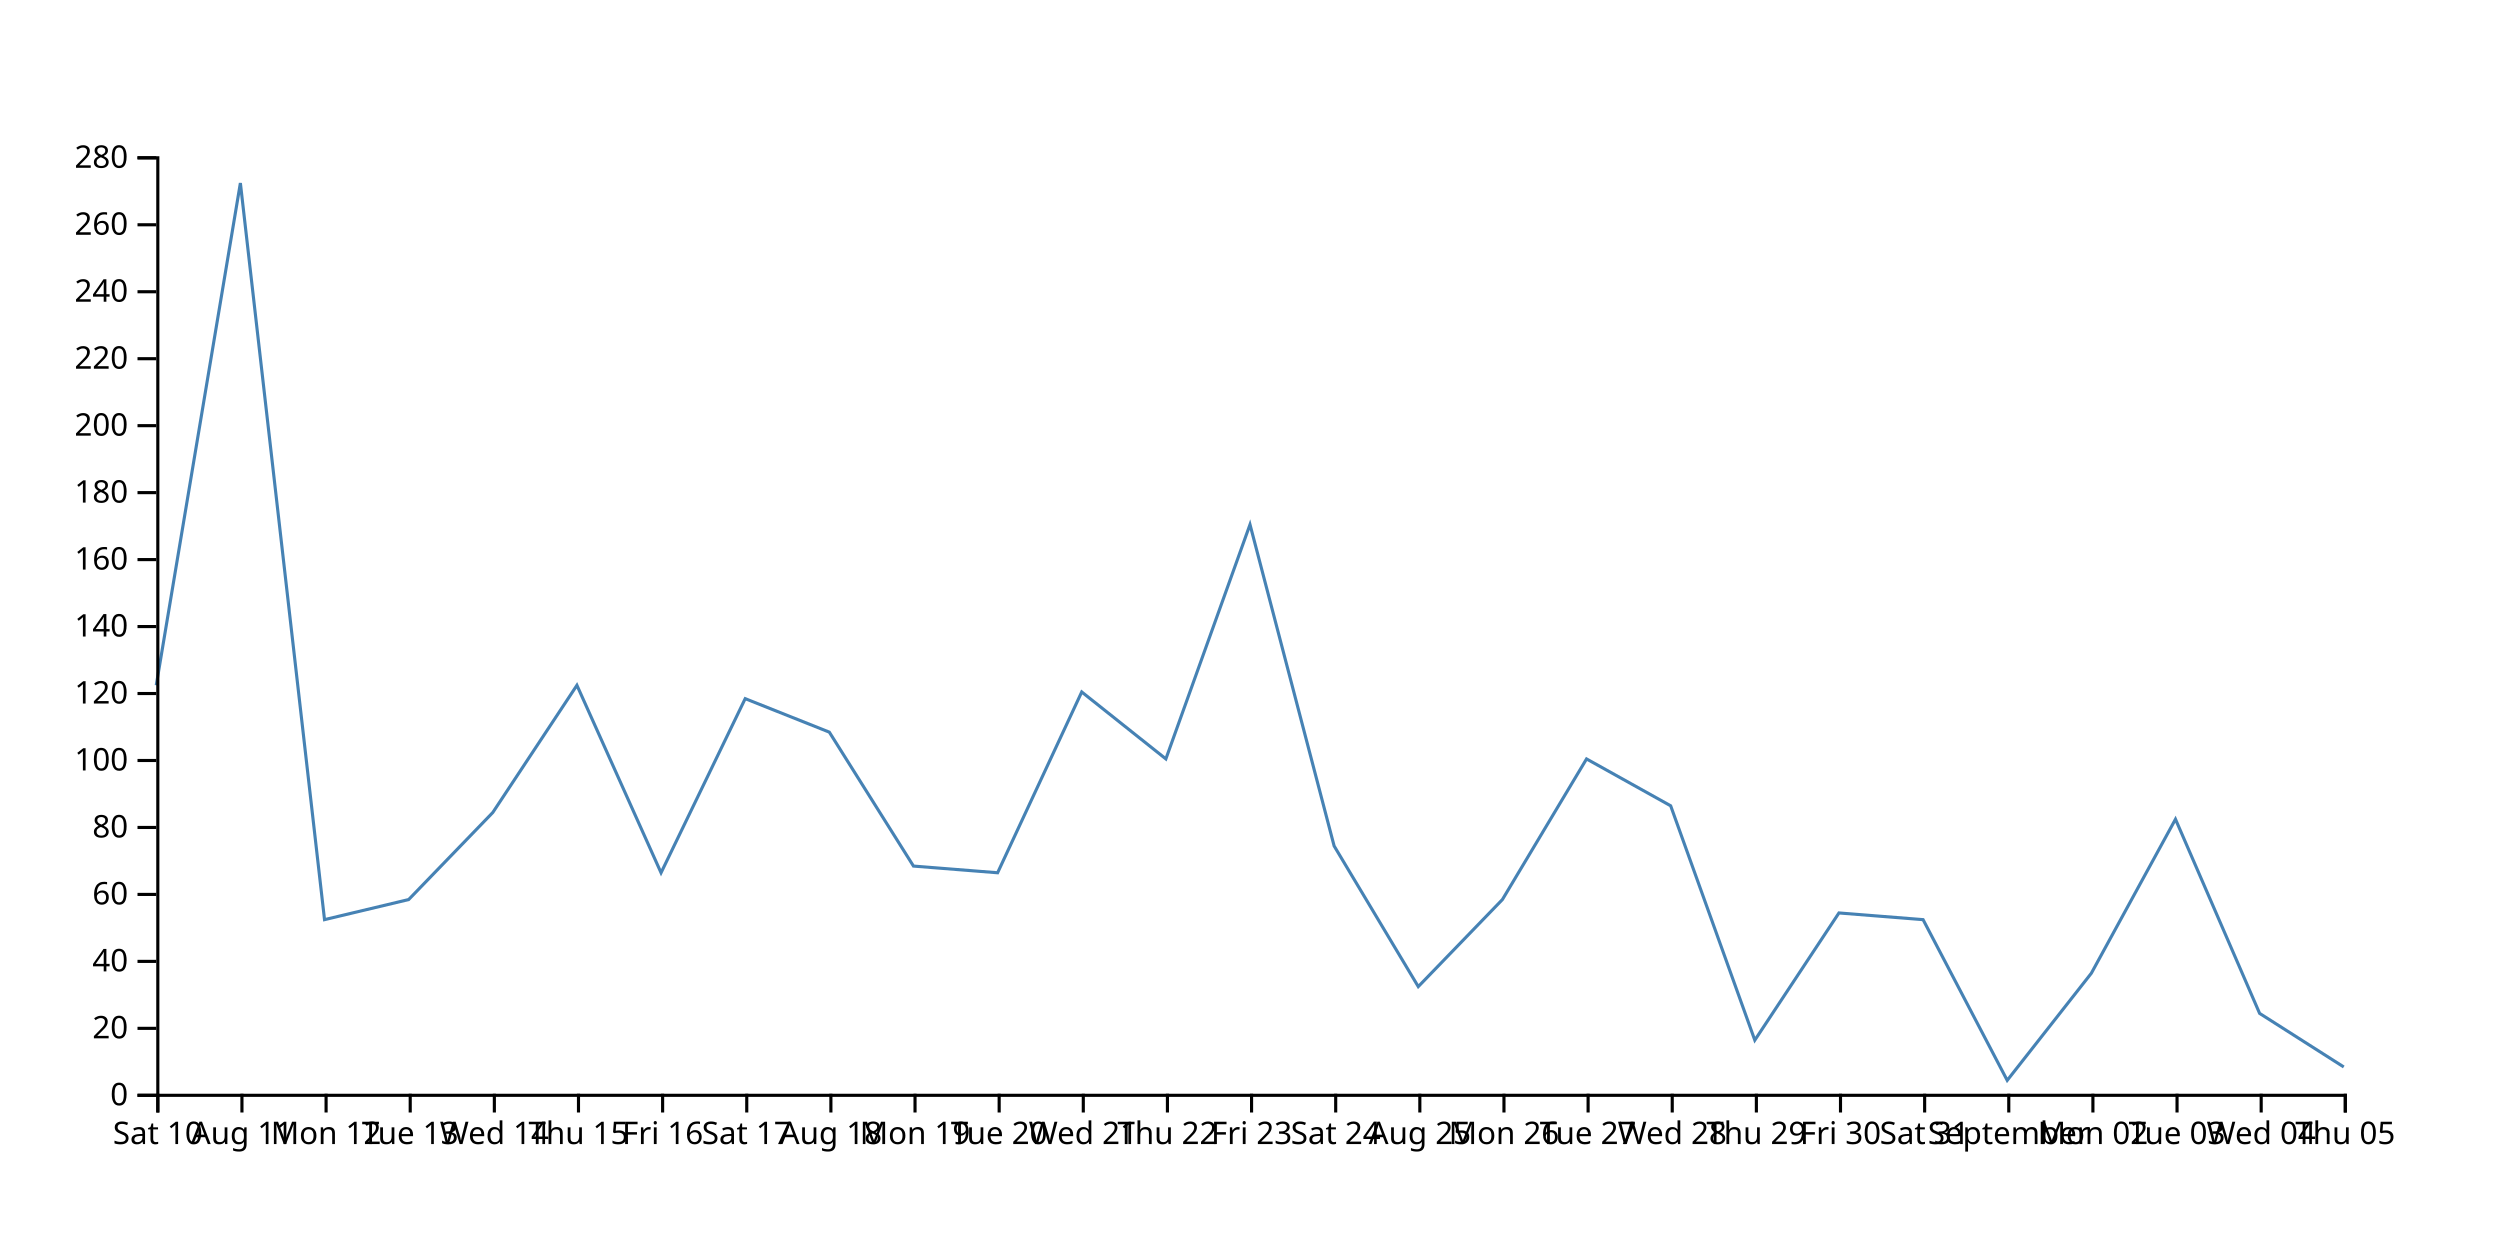
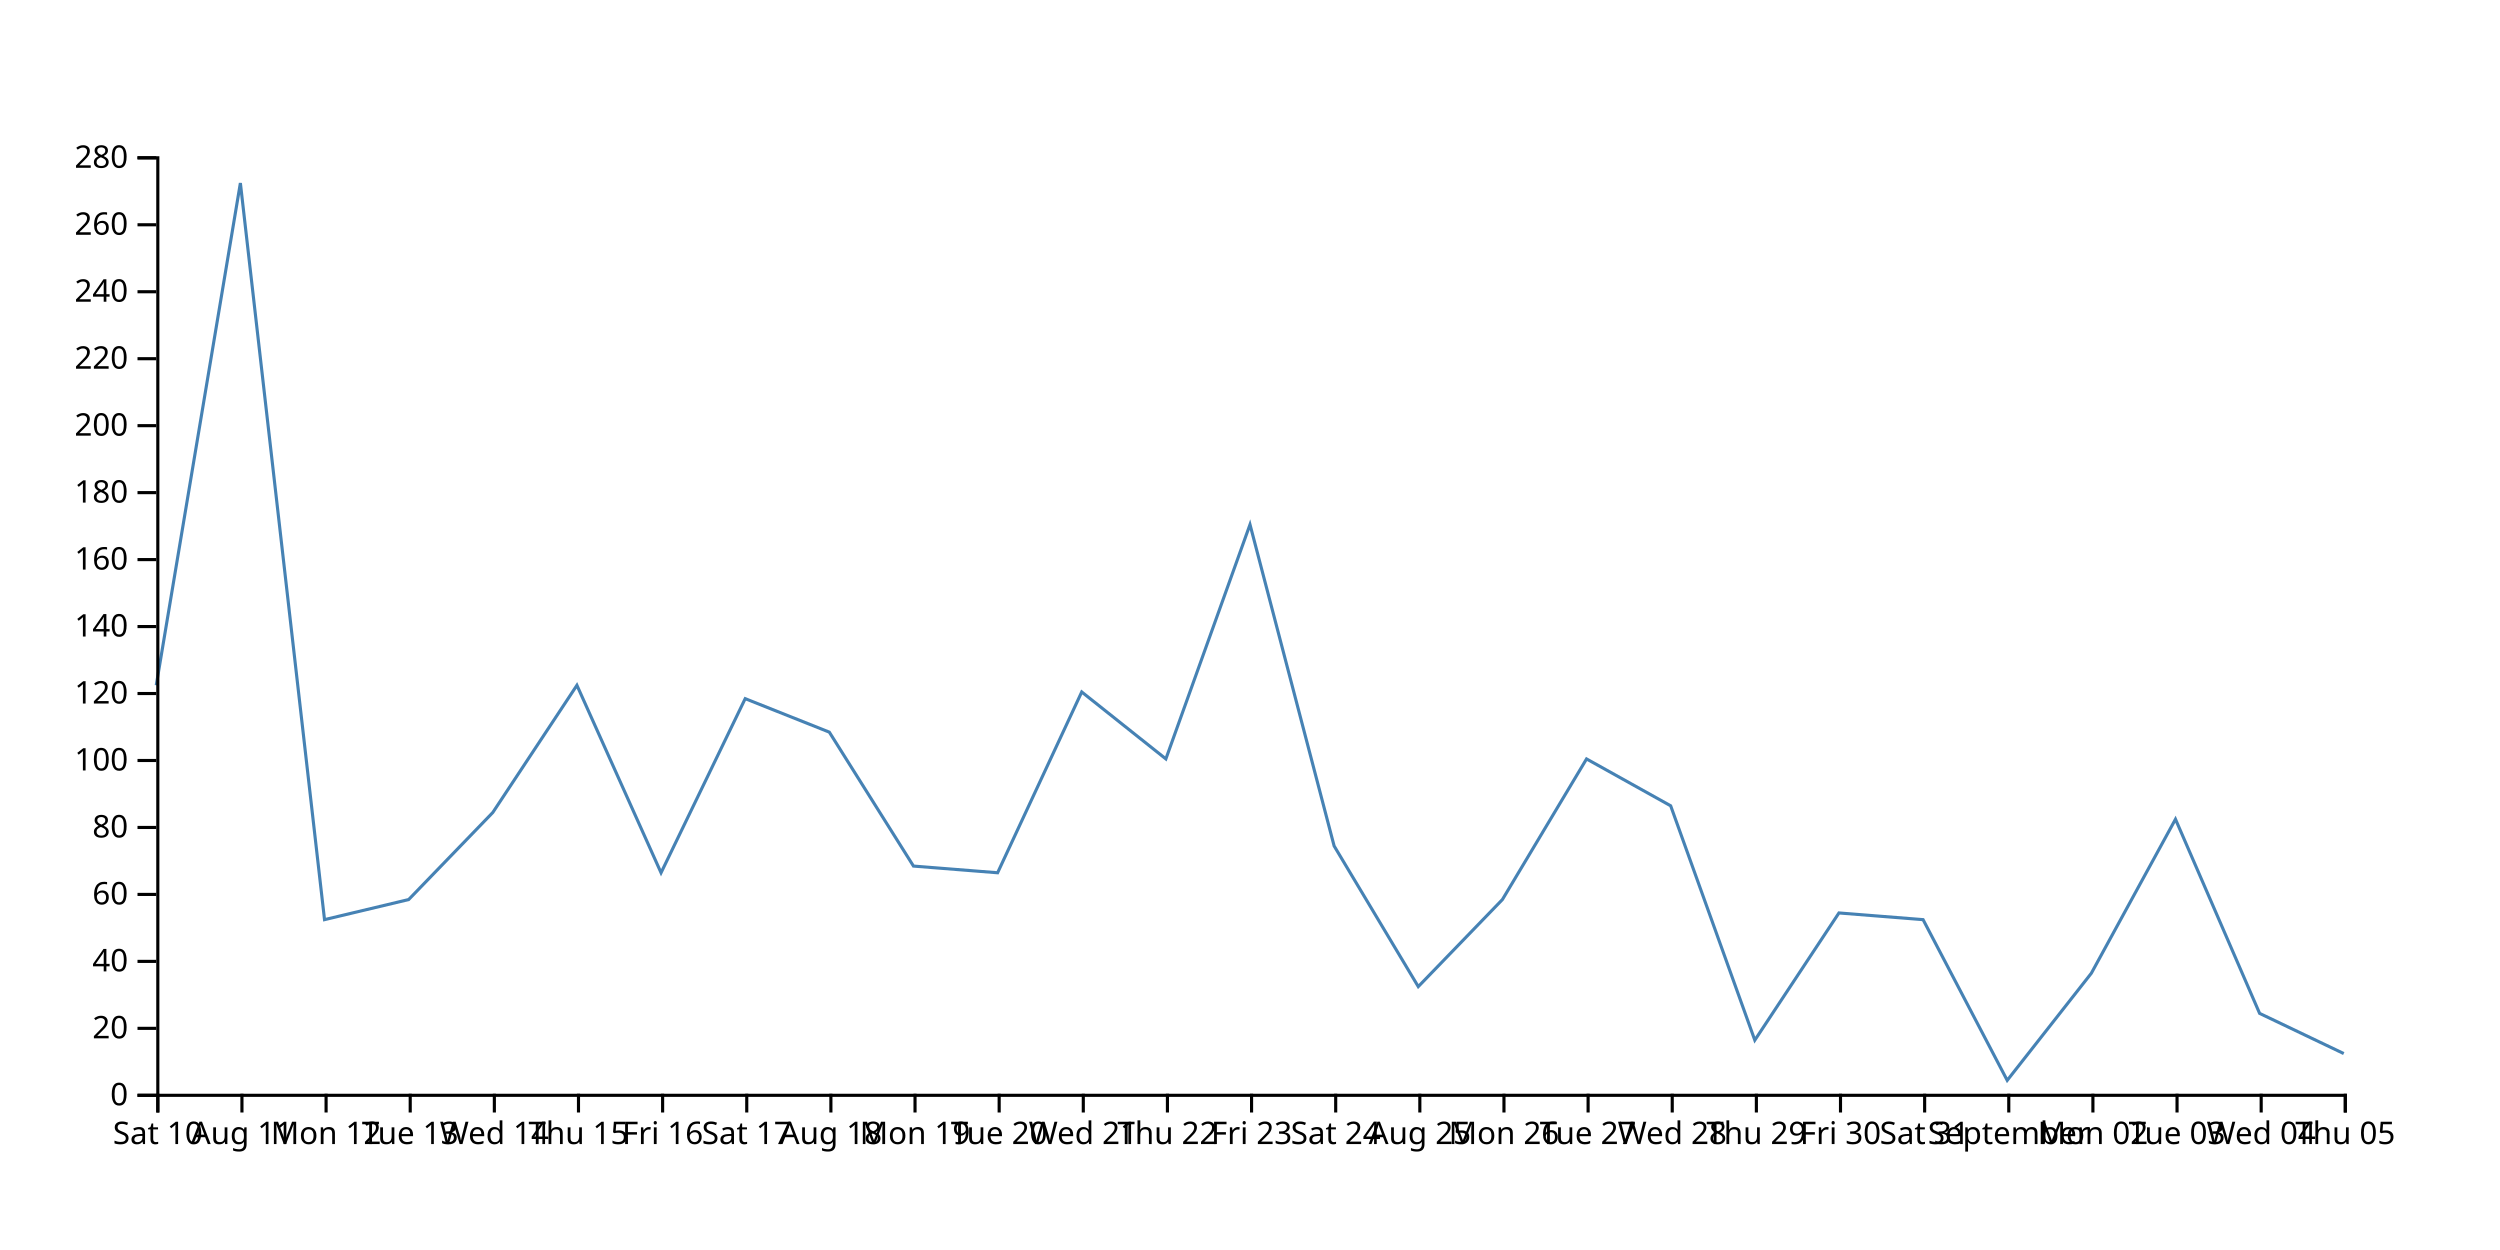
<svg xmlns="http://www.w3.org/2000/svg" width="800" height="400">
-   <path d="M750,341.429L723.077,324.286L696.154,262.143L669.231,311.429L642.308,345.714L615.385,294.286L588.462,292.143L561.538,332.857L534.615,257.857L507.692,242.857L480.769,287.857L453.846,315.714L426.923,270.714L400,167.857L373.077,242.857L346.154,221.429L319.231,279.286L292.308,277.143L265.385,234.286L238.462,223.571L211.538,279.286L184.615,219.286L157.692,260L130.769,287.857L103.846,294.286L76.923,58.571L50,219.286" fill="none" stroke="steelblue" />
+   <path d="M750,337.143L723.077,324.286L696.154,262.143L669.231,311.429L642.308,345.714L615.385,294.286L588.462,292.143L561.538,332.857L534.615,257.857L507.692,242.857L480.769,287.857L453.846,315.714L426.923,270.714L400,167.857L373.077,242.857L346.154,221.429L319.231,279.286L292.308,277.143L265.385,234.286L238.462,223.571L211.538,279.286L184.615,219.286L157.692,260L130.769,287.857L103.846,294.286L76.923,58.571L50,219.286" fill="none" stroke="steelblue" />
  <g transform="translate(0,350)" fill="none" font-size="10" font-family="sans-serif" text-anchor="middle">
    <path class="domain" stroke="currentColor" d="M50.5,6V0.5H750.5V6" />
    <g class="tick" opacity="1" transform="translate(50.5,0)">
      <line stroke="currentColor" y2="6" />
      <text fill="currentColor" y="9" dy="0.71em">Sat 10</text>
    </g>
    <g class="tick" opacity="1" transform="translate(77.42308,0)">
      <line stroke="currentColor" y2="6" />
      <text fill="currentColor" y="9" dy="0.71em">Aug 11</text>
    </g>
    <g class="tick" opacity="1" transform="translate(104.3462,0)">
      <line stroke="currentColor" y2="6" />
      <text fill="currentColor" y="9" dy="0.71em">Mon 12</text>
    </g>
    <g class="tick" opacity="1" transform="translate(131.2692,0)">
      <line stroke="currentColor" y2="6" />
      <text fill="currentColor" y="9" dy="0.71em">Tue 13</text>
    </g>
    <g class="tick" opacity="1" transform="translate(158.1923,0)">
      <line stroke="currentColor" y2="6" />
      <text fill="currentColor" y="9" dy="0.71em">Wed 14</text>
    </g>
    <g class="tick" opacity="1" transform="translate(185.1154,0)">
      <line stroke="currentColor" y2="6" />
      <text fill="currentColor" y="9" dy="0.71em">Thu 15</text>
    </g>
    <g class="tick" opacity="1" transform="translate(212.0385,0)">
      <line stroke="currentColor" y2="6" />
      <text fill="currentColor" y="9" dy="0.71em">Fri 16</text>
    </g>
    <g class="tick" opacity="1" transform="translate(238.9615,0)">
      <line stroke="currentColor" y2="6" />
      <text fill="currentColor" y="9" dy="0.71em">Sat 17</text>
    </g>
    <g class="tick" opacity="1" transform="translate(265.8846,0)">
      <line stroke="currentColor" y2="6" />
      <text fill="currentColor" y="9" dy="0.71em">Aug 18</text>
    </g>
    <g class="tick" opacity="1" transform="translate(292.8077,0)">
      <line stroke="currentColor" y2="6" />
      <text fill="currentColor" y="9" dy="0.71em">Mon 19</text>
    </g>
    <g class="tick" opacity="1" transform="translate(319.7308,0)">
      <line stroke="currentColor" y2="6" />
      <text fill="currentColor" y="9" dy="0.71em">Tue 20</text>
    </g>
    <g class="tick" opacity="1" transform="translate(346.6538,0)">
      <line stroke="currentColor" y2="6" />
      <text fill="currentColor" y="9" dy="0.71em">Wed 21</text>
    </g>
    <g class="tick" opacity="1" transform="translate(373.5769,0)">
      <line stroke="currentColor" y2="6" />
      <text fill="currentColor" y="9" dy="0.71em">Thu 22</text>
    </g>
    <g class="tick" opacity="1" transform="translate(400.5,0)">
      <line stroke="currentColor" y2="6" />
      <text fill="currentColor" y="9" dy="0.71em">Fri 23</text>
    </g>
    <g class="tick" opacity="1" transform="translate(427.4231,0)">
      <line stroke="currentColor" y2="6" />
      <text fill="currentColor" y="9" dy="0.71em">Sat 24</text>
    </g>
    <g class="tick" opacity="1" transform="translate(454.3462,0)">
      <line stroke="currentColor" y2="6" />
      <text fill="currentColor" y="9" dy="0.71em">Aug 25</text>
    </g>
    <g class="tick" opacity="1" transform="translate(481.2692,0)">
      <line stroke="currentColor" y2="6" />
      <text fill="currentColor" y="9" dy="0.71em">Mon 26</text>
    </g>
    <g class="tick" opacity="1" transform="translate(508.1923,0)">
      <line stroke="currentColor" y2="6" />
      <text fill="currentColor" y="9" dy="0.71em">Tue 27</text>
    </g>
    <g class="tick" opacity="1" transform="translate(535.1154,0)">
      <line stroke="currentColor" y2="6" />
      <text fill="currentColor" y="9" dy="0.71em">Wed 28</text>
    </g>
    <g class="tick" opacity="1" transform="translate(562.0385,0)">
      <line stroke="currentColor" y2="6" />
      <text fill="currentColor" y="9" dy="0.71em">Thu 29</text>
    </g>
    <g class="tick" opacity="1" transform="translate(588.9615,0)">
      <line stroke="currentColor" y2="6" />
      <text fill="currentColor" y="9" dy="0.71em">Fri 30</text>
    </g>
    <g class="tick" opacity="1" transform="translate(615.8846,0)">
      <line stroke="currentColor" y2="6" />
      <text fill="currentColor" y="9" dy="0.71em">Sat 31</text>
    </g>
    <g class="tick" opacity="1" transform="translate(642.8077,0)">
      <line stroke="currentColor" y2="6" />
      <text fill="currentColor" y="9" dy="0.71em">September</text>
    </g>
    <g class="tick" opacity="1" transform="translate(669.7308,0)">
      <line stroke="currentColor" y2="6" />
      <text fill="currentColor" y="9" dy="0.71em">Mon 02</text>
    </g>
    <g class="tick" opacity="1" transform="translate(696.6538,0)">
      <line stroke="currentColor" y2="6" />
      <text fill="currentColor" y="9" dy="0.71em">Tue 03</text>
    </g>
    <g class="tick" opacity="1" transform="translate(723.5769,0)">
      <line stroke="currentColor" y2="6" />
      <text fill="currentColor" y="9" dy="0.71em">Wed 04</text>
    </g>
    <g class="tick" opacity="1" transform="translate(750.5,0)">
      <line stroke="currentColor" y2="6" />
      <text fill="currentColor" y="9" dy="0.71em">Thu 05</text>
    </g>
  </g>
  <g transform="translate(50,0)" fill="none" font-size="10" font-family="sans-serif" text-anchor="end">
    <path class="domain" stroke="currentColor" d="M-6,350.5H0.5V50.5H-6" />
    <g class="tick" opacity="1" transform="translate(0,350.5)">
      <line stroke="currentColor" x2="-6" />
      <text fill="currentColor" x="-9" dy="0.32em">0</text>
    </g>
    <g class="tick" opacity="1" transform="translate(0,329.0714)">
      <line stroke="currentColor" x2="-6" />
      <text fill="currentColor" x="-9" dy="0.32em">20</text>
    </g>
    <g class="tick" opacity="1" transform="translate(0,307.6429)">
      <line stroke="currentColor" x2="-6" />
      <text fill="currentColor" x="-9" dy="0.32em">40</text>
    </g>
    <g class="tick" opacity="1" transform="translate(0,286.2143)">
      <line stroke="currentColor" x2="-6" />
      <text fill="currentColor" x="-9" dy="0.32em">60</text>
    </g>
    <g class="tick" opacity="1" transform="translate(0,264.7857)">
      <line stroke="currentColor" x2="-6" />
      <text fill="currentColor" x="-9" dy="0.32em">80</text>
    </g>
    <g class="tick" opacity="1" transform="translate(0,243.3571)">
      <line stroke="currentColor" x2="-6" />
      <text fill="currentColor" x="-9" dy="0.32em">100</text>
    </g>
    <g class="tick" opacity="1" transform="translate(0,221.9286)">
      <line stroke="currentColor" x2="-6" />
      <text fill="currentColor" x="-9" dy="0.32em">120</text>
    </g>
    <g class="tick" opacity="1" transform="translate(0,200.5)">
      <line stroke="currentColor" x2="-6" />
      <text fill="currentColor" x="-9" dy="0.32em">140</text>
    </g>
    <g class="tick" opacity="1" transform="translate(0,179.0714)">
      <line stroke="currentColor" x2="-6" />
      <text fill="currentColor" x="-9" dy="0.32em">160</text>
    </g>
    <g class="tick" opacity="1" transform="translate(0,157.6429)">
      <line stroke="currentColor" x2="-6" />
      <text fill="currentColor" x="-9" dy="0.32em">180</text>
    </g>
    <g class="tick" opacity="1" transform="translate(0,136.2143)">
      <line stroke="currentColor" x2="-6" />
      <text fill="currentColor" x="-9" dy="0.32em">200</text>
    </g>
    <g class="tick" opacity="1" transform="translate(0,114.7857)">
      <line stroke="currentColor" x2="-6" />
      <text fill="currentColor" x="-9" dy="0.32em">220</text>
    </g>
    <g class="tick" opacity="1" transform="translate(0,93.35714)">
      <line stroke="currentColor" x2="-6" />
      <text fill="currentColor" x="-9" dy="0.32em">240</text>
    </g>
    <g class="tick" opacity="1" transform="translate(0,71.92857)">
      <line stroke="currentColor" x2="-6" />
      <text fill="currentColor" x="-9" dy="0.32em">260</text>
    </g>
    <g class="tick" opacity="1" transform="translate(0,50.5)">
      <line stroke="currentColor" x2="-6" />
      <text fill="currentColor" x="-9" dy="0.32em">280</text>
    </g>
  </g>
</svg>
